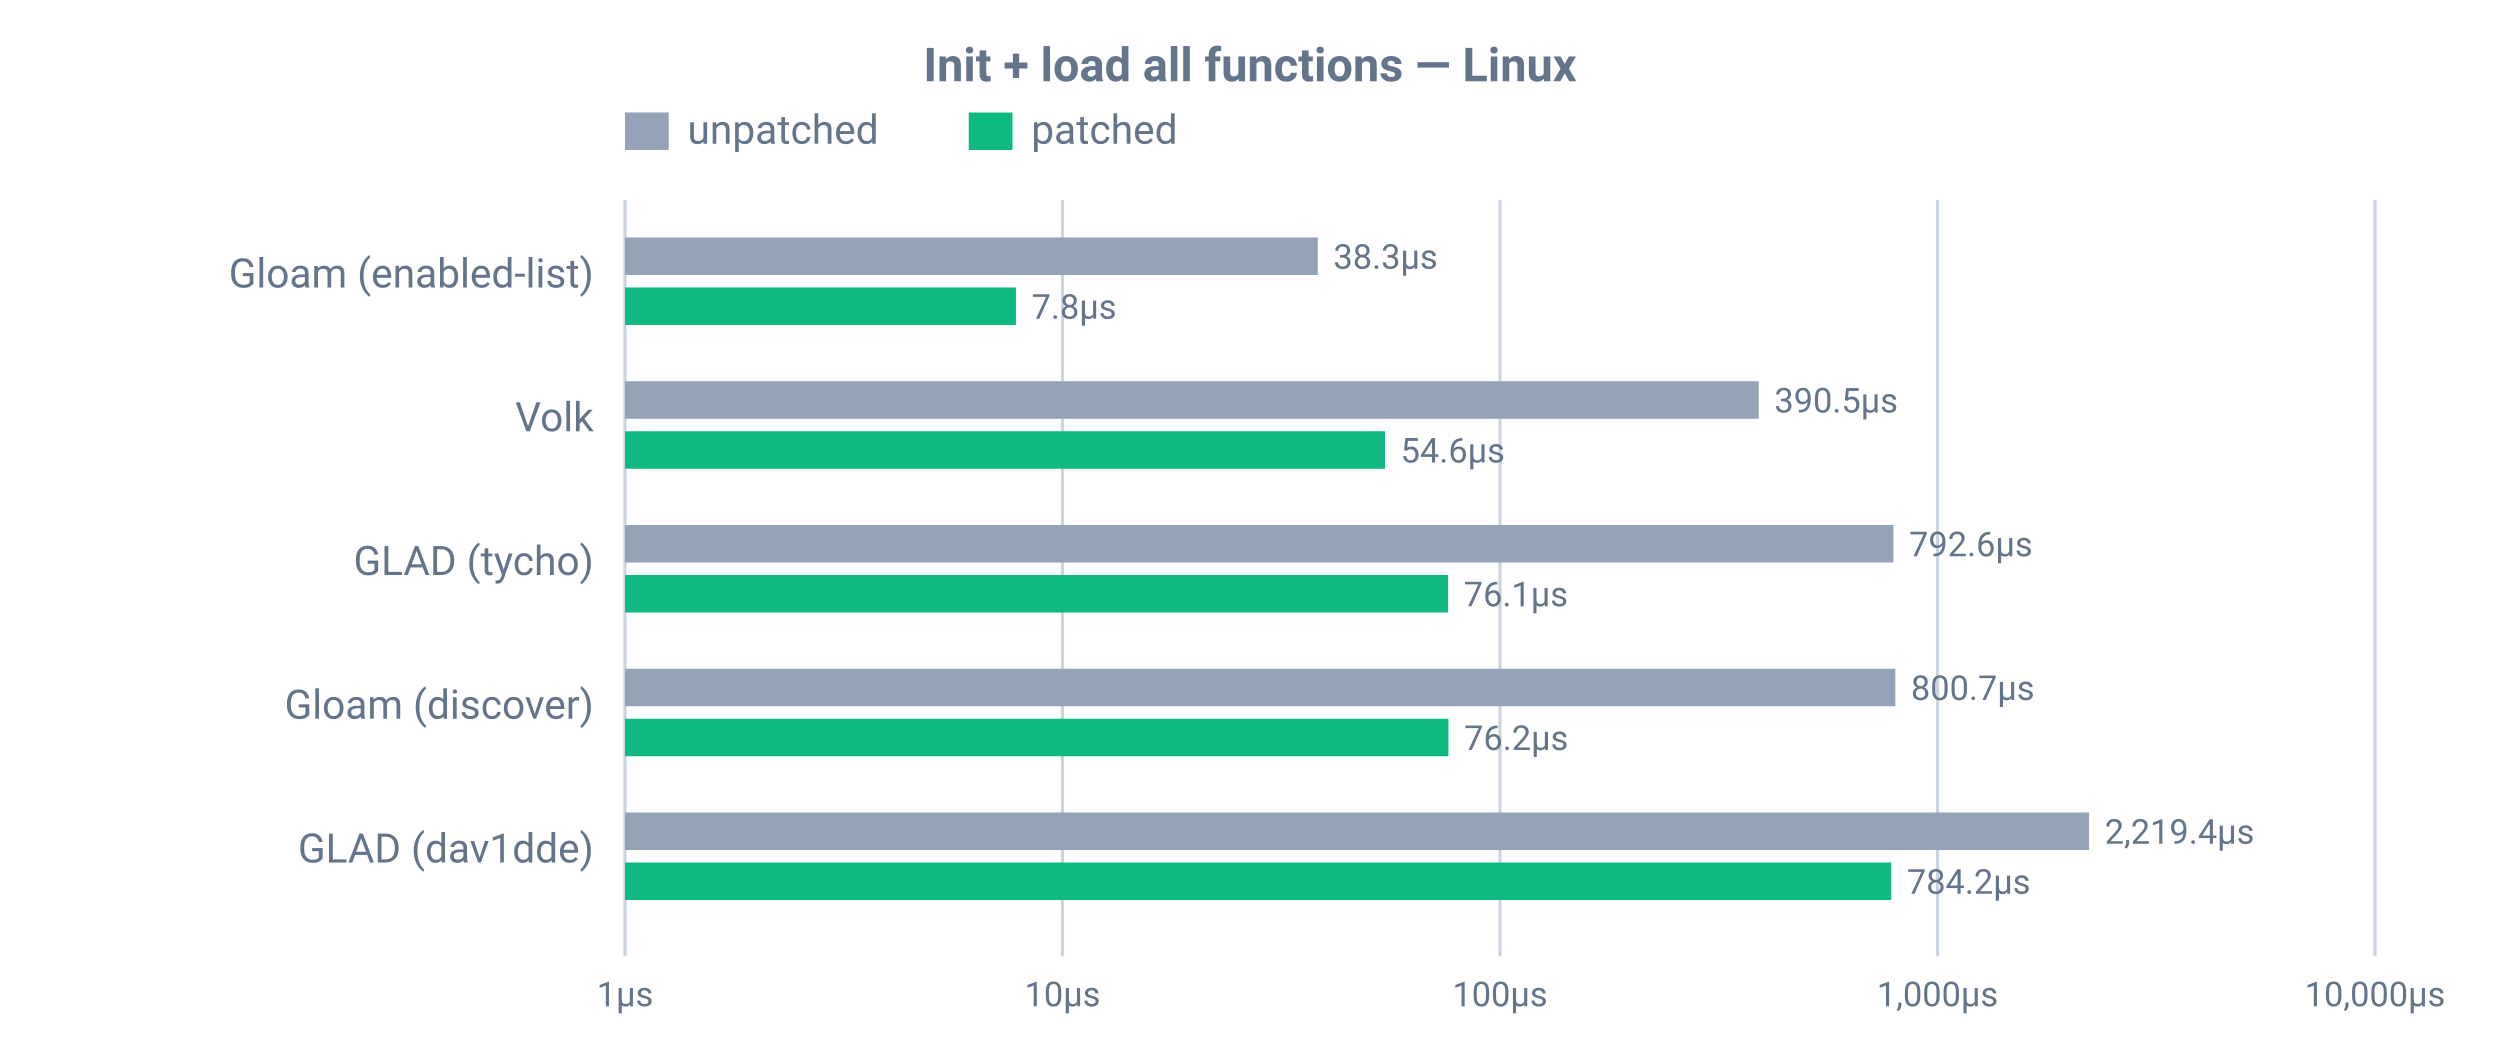
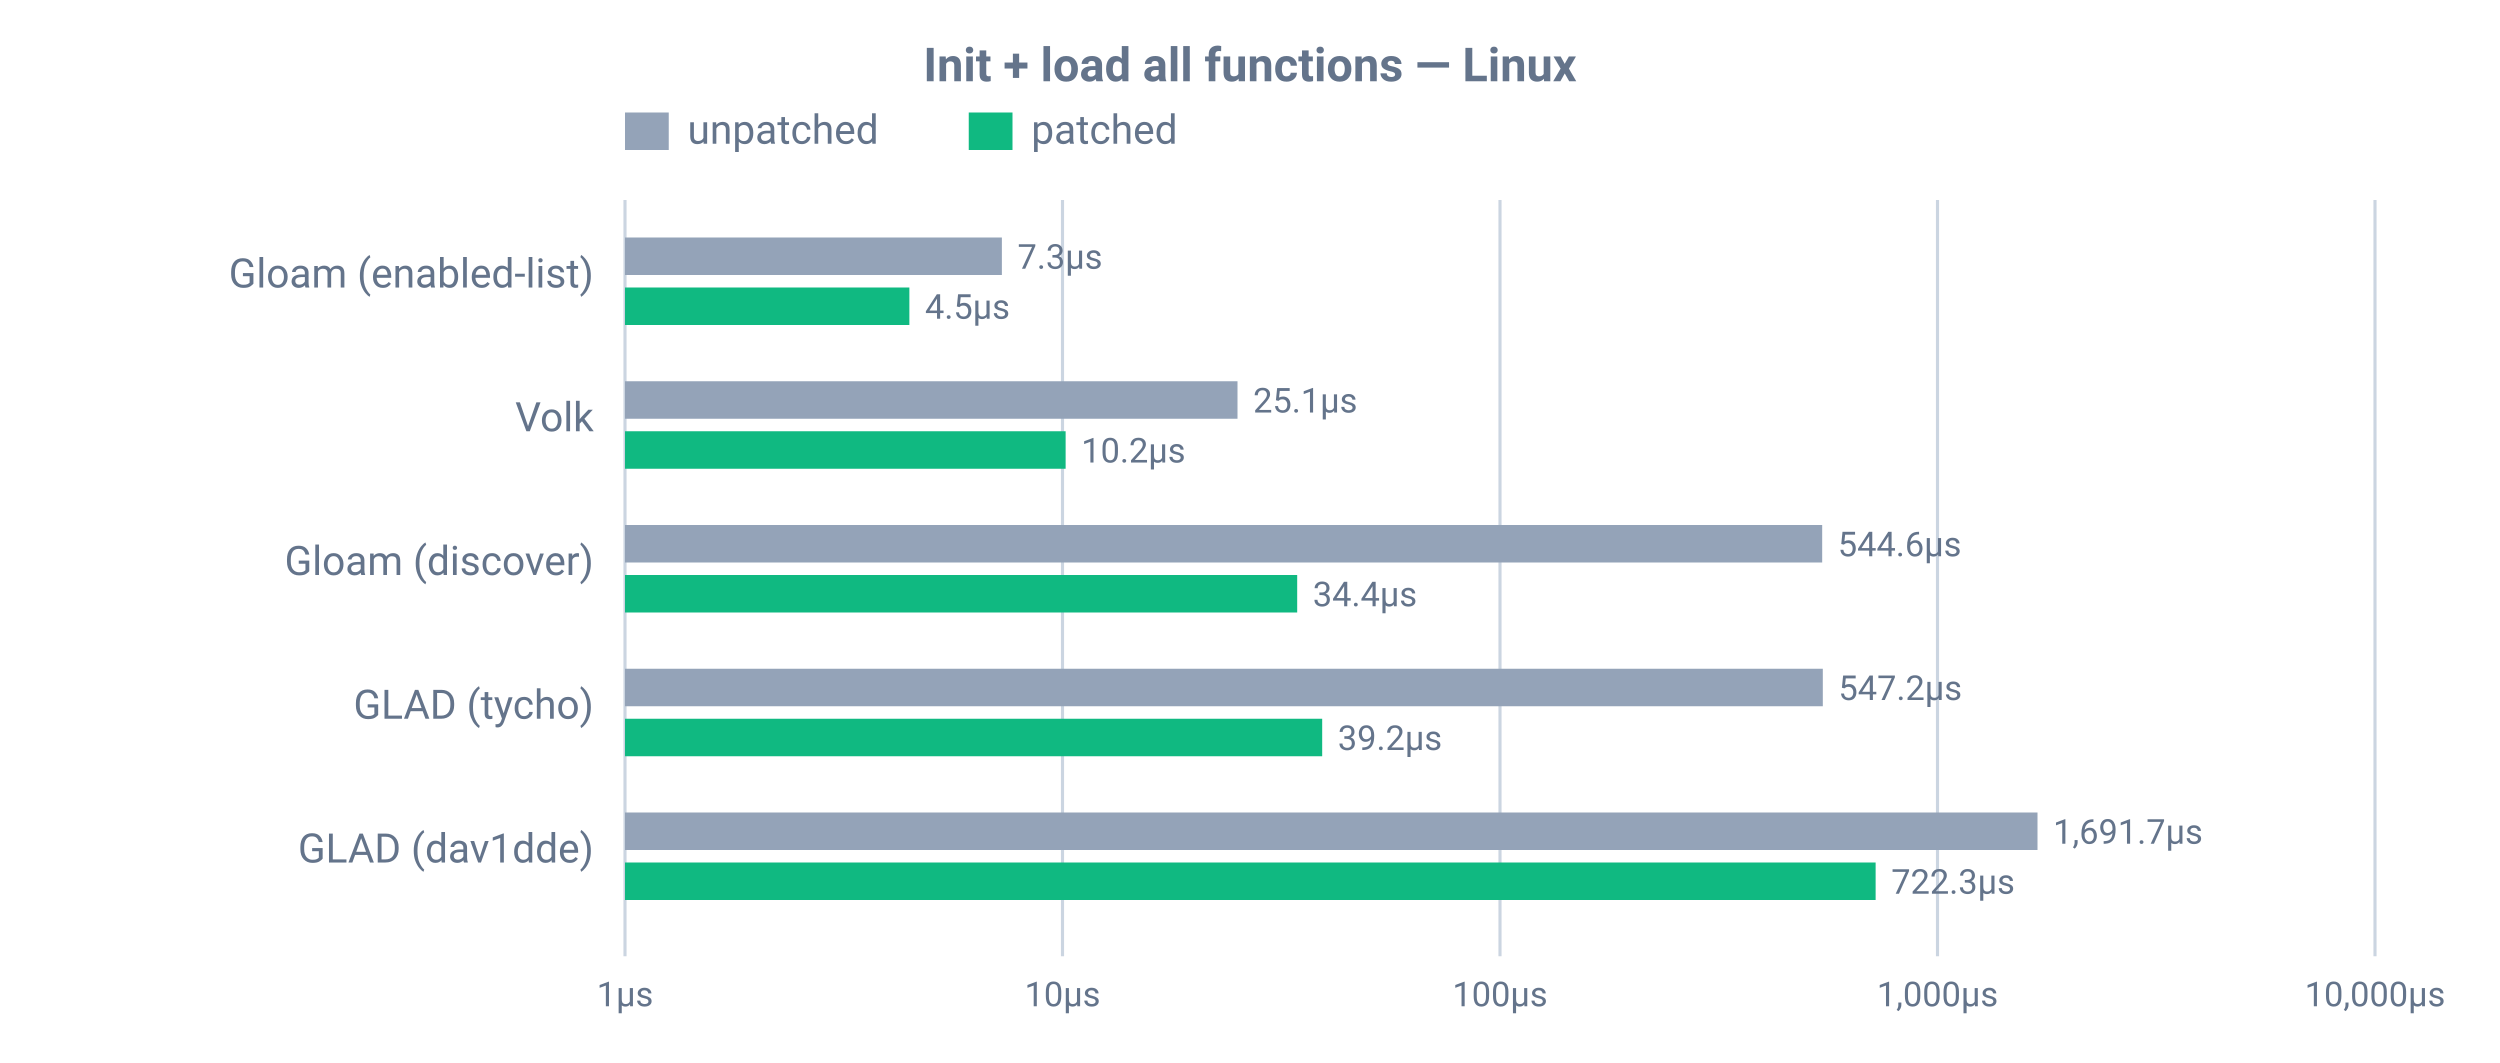
<svg xmlns="http://www.w3.org/2000/svg" viewBox="0 0 800 340" font-family="system-ui, -apple-system, Segoe UI, Roboto, sans-serif" font-size="13">
  <text x="400" y="26" text-anchor="middle" font-size="15" font-weight="600" fill="#64748b">Init + load all functions — Linux</text>
  <rect x="200" y="36" width="14" height="12" fill="#94a3b8" />
  <text x="220" y="46" fill="#64748b">unpatched</text>
  <rect x="310" y="36" width="14" height="12" fill="#10b981" />
  <text x="330" y="46" fill="#64748b">patched</text>
  <line x1="200.0" y1="64" x2="200.0" y2="306" stroke="#cbd5e1" stroke-width="1" />
  <text x="200.0" y="322" text-anchor="middle" fill="#64748b" font-size="11">1µs</text>
  <line x1="340.0" y1="64" x2="340.0" y2="306" stroke="#cbd5e1" stroke-width="1" />
  <text x="340.0" y="322" text-anchor="middle" fill="#64748b" font-size="11">10µs</text>
  <line x1="480.0" y1="64" x2="480.0" y2="306" stroke="#cbd5e1" stroke-width="1" />
  <text x="480.0" y="322" text-anchor="middle" fill="#64748b" font-size="11">100µs</text>
  <line x1="620.0" y1="64" x2="620.0" y2="306" stroke="#cbd5e1" stroke-width="1" />
  <text x="620.0" y="322" text-anchor="middle" fill="#64748b" font-size="11">1,000µs</text>
  <line x1="760.0" y1="64" x2="760.0" y2="306" stroke="#cbd5e1" stroke-width="1" />
  <text x="760.0" y="322" text-anchor="middle" fill="#64748b" font-size="11">10,000µs</text>
  <text x="190" y="92" text-anchor="end" fill="#64748b">Gloam (enabled-list)</text>
-   <rect x="200" y="76" width="221.7" height="12" fill="#94a3b8" />
-   <text x="426.7" y="86" fill="#64748b" font-size="11">38.3µs</text>
-   <rect x="200" y="92" width="125.1" height="12" fill="#10b981" />
-   <text x="330.1" y="102" fill="#64748b" font-size="11">7.8µs</text>
+   <rect x="200" y="76" width="120.6" height="12" fill="#94a3b8" />
+   <text x="325.6" y="86" fill="#64748b" font-size="11">7.3µs</text>
+   <rect x="200" y="92" width="91.0" height="12" fill="#10b981" />
+   <text x="296.0" y="102" fill="#64748b" font-size="11">4.5µs</text>
  <text x="190" y="138" text-anchor="end" fill="#64748b">Volk</text>
-   <rect x="200" y="122" width="362.8" height="12" fill="#94a3b8" />
-   <text x="567.8" y="132" fill="#64748b" font-size="11">390.5µs</text>
-   <rect x="200" y="138" width="243.2" height="12" fill="#10b981" />
-   <text x="448.2" y="148" fill="#64748b" font-size="11">54.6µs</text>
-   <text x="190" y="184" text-anchor="end" fill="#64748b">GLAD (tycho)</text>
-   <rect x="200" y="168" width="405.9" height="12" fill="#94a3b8" />
-   <text x="610.9" y="178" fill="#64748b" font-size="11">792.6µs</text>
-   <rect x="200" y="184" width="263.4" height="12" fill="#10b981" />
-   <text x="468.4" y="194" fill="#64748b" font-size="11">76.1µs</text>
-   <text x="190" y="230" text-anchor="end" fill="#64748b">Gloam (discover)</text>
-   <rect x="200" y="214" width="406.5" height="12" fill="#94a3b8" />
-   <text x="611.5" y="224" fill="#64748b" font-size="11">800.7µs</text>
-   <rect x="200" y="230" width="263.5" height="12" fill="#10b981" />
-   <text x="468.5" y="240" fill="#64748b" font-size="11">76.2µs</text>
+   <rect x="200" y="122" width="196.0" height="12" fill="#94a3b8" />
+   <text x="401.0" y="132" fill="#64748b" font-size="11">25.1µs</text>
+   <rect x="200" y="138" width="141.0" height="12" fill="#10b981" />
+   <text x="346.0" y="148" fill="#64748b" font-size="11">10.2µs</text>
+   <text x="190" y="184" text-anchor="end" fill="#64748b">Gloam (discover)</text>
+   <rect x="200" y="168" width="383.1" height="12" fill="#94a3b8" />
+   <text x="588.1" y="178" fill="#64748b" font-size="11">544.6µs</text>
+   <rect x="200" y="184" width="215.1" height="12" fill="#10b981" />
+   <text x="420.1" y="194" fill="#64748b" font-size="11">34.4µs</text>
+   <text x="190" y="230" text-anchor="end" fill="#64748b">GLAD (tycho)</text>
+   <rect x="200" y="214" width="383.3" height="12" fill="#94a3b8" />
+   <text x="588.3" y="224" fill="#64748b" font-size="11">547.2µs</text>
+   <rect x="200" y="230" width="223.1" height="12" fill="#10b981" />
+   <text x="428.1" y="240" fill="#64748b" font-size="11">39.2µs</text>
  <text x="190" y="276" text-anchor="end" fill="#64748b">GLAD (dav1dde)</text>
-   <rect x="200" y="260" width="468.5" height="12" fill="#94a3b8" />
-   <text x="673.5" y="270" fill="#64748b" font-size="11">2,219.4µs</text>
-   <rect x="200" y="276" width="405.2" height="12" fill="#10b981" />
-   <text x="610.2" y="286" fill="#64748b" font-size="11">784.2µs</text>
+   <rect x="200" y="260" width="452.0" height="12" fill="#94a3b8" />
+   <text x="657.0" y="270" fill="#64748b" font-size="11">1,691.7µs</text>
+   <rect x="200" y="276" width="400.2" height="12" fill="#10b981" />
+   <text x="605.2" y="286" fill="#64748b" font-size="11">722.3µs</text>
</svg>
